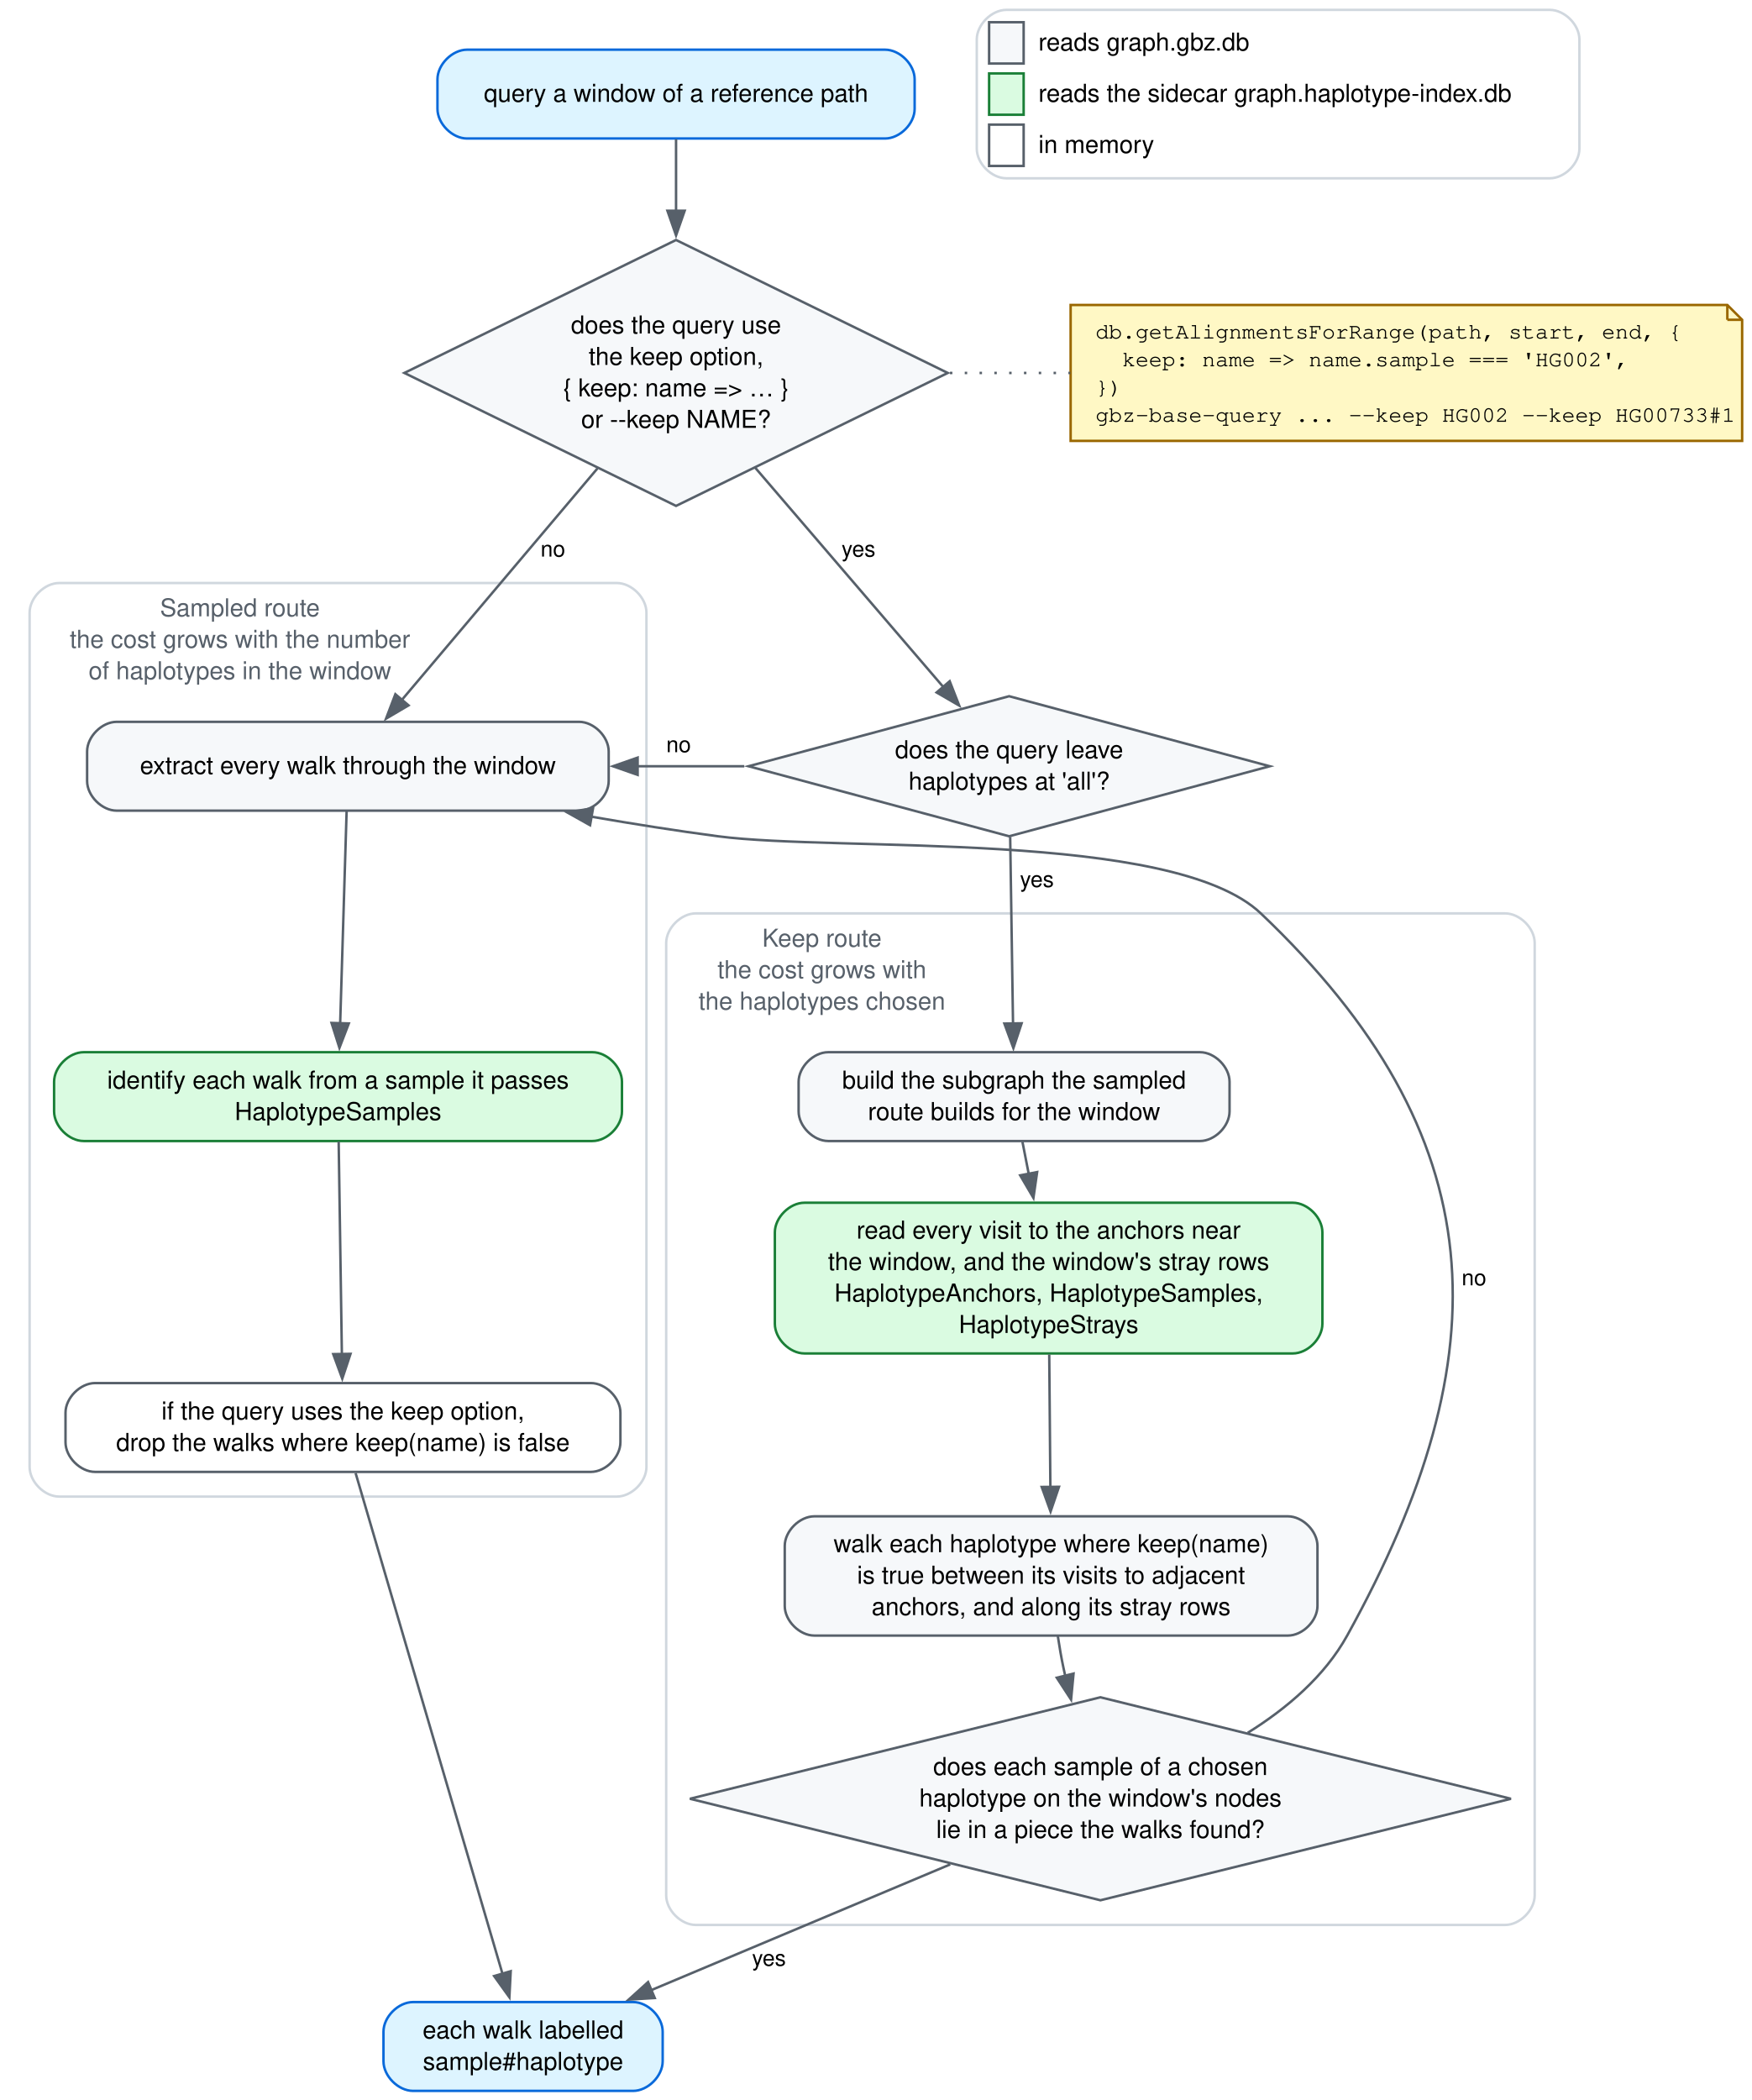
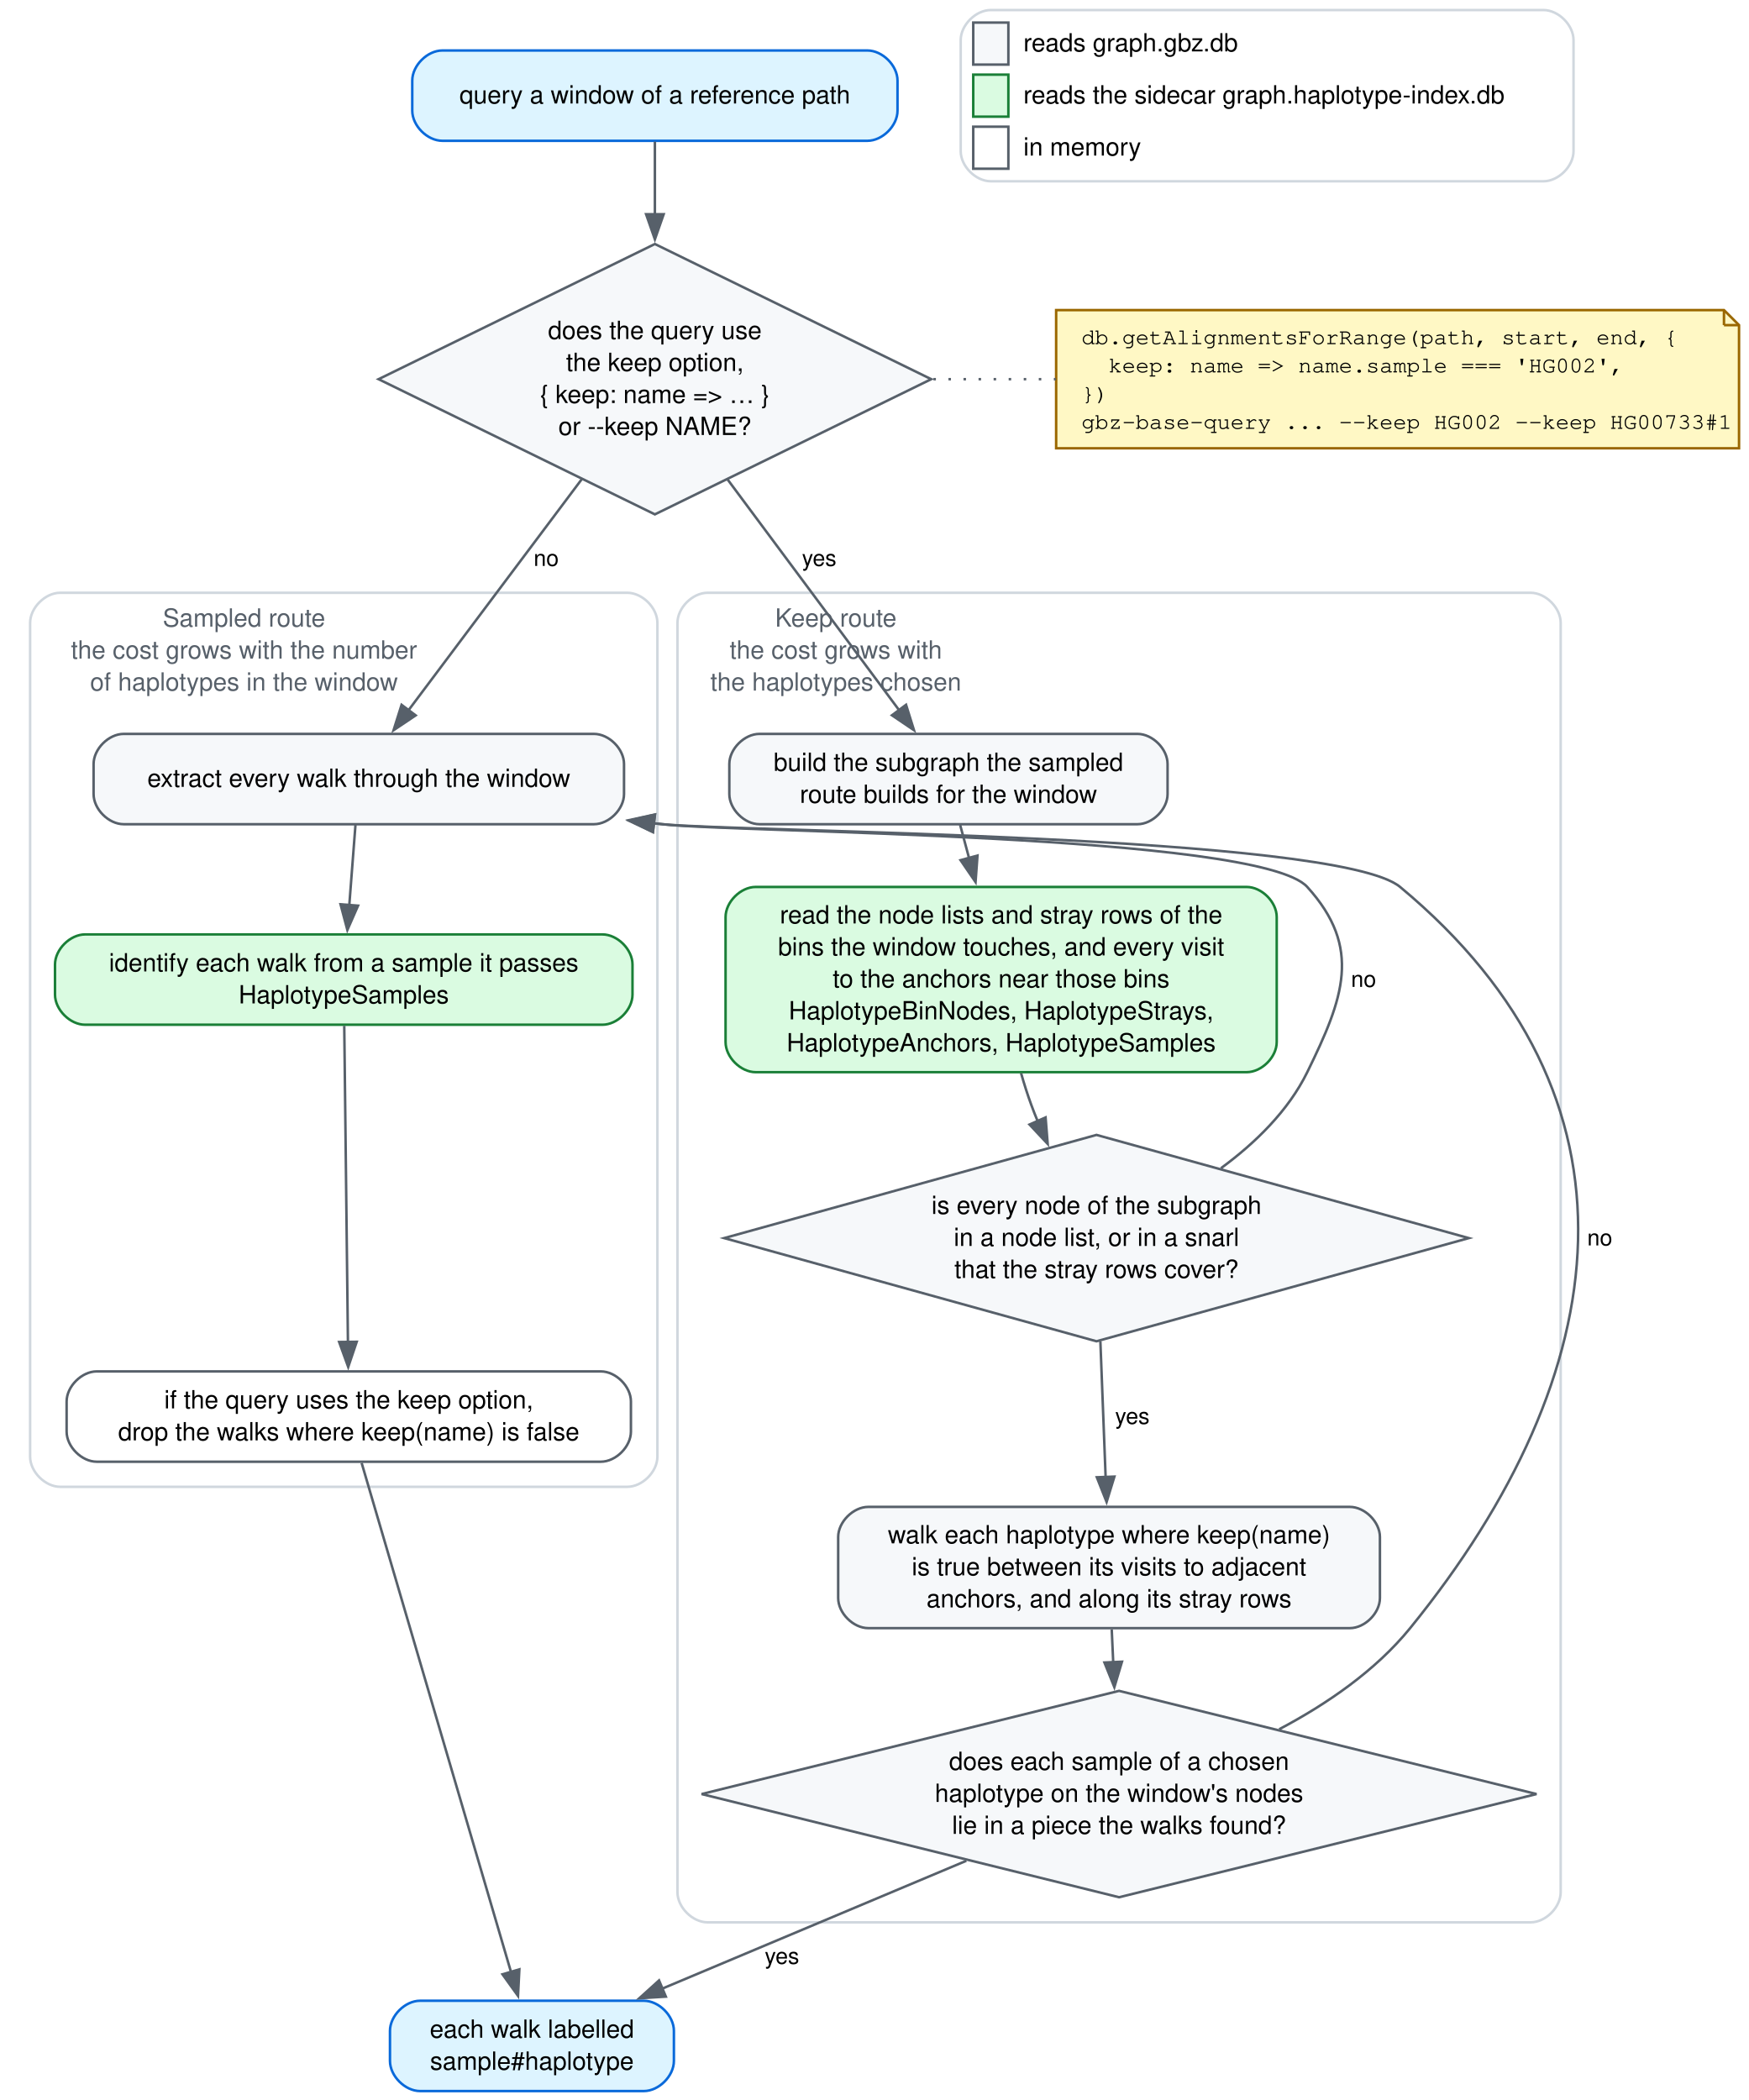
- <svg xmlns="http://www.w3.org/2000/svg" width="710pt" height="851pt" viewBox="0.00 0.00 710.00 851.00">
-   <g id="graph0" class="graph" transform="scale(1 1) rotate(0) translate(4 847.31)">
-     <polygon fill="white" stroke="none" points="-4,4 -4,-847.31 706.08,-847.31 706.08,4 -4,4" />
+ <svg xmlns="http://www.w3.org/2000/svg" width="697pt" height="837pt" viewBox="0.00 0.00 697.00 837.00">
+   <g id="graph0" class="graph" transform="scale(1 1) rotate(0) translate(4 833.44)">
+     <polygon fill="white" stroke="none" points="-4,4 -4,-833.44 693.08,-833.44 693.08,4 -4,4" />
    <g id="clust3" class="cluster">
-       <path fill="white" stroke="#d0d7de" d="M20,-240.84C20,-240.84 246,-240.84 246,-240.84 252,-240.84 258,-246.84 258,-252.84 258,-252.84 258,-599.05 258,-599.05 258,-605.05 252,-611.05 246,-611.05 246,-611.05 20,-611.05 20,-611.05 14,-611.05 8,-605.05 8,-599.05 8,-599.05 8,-252.84 8,-252.84 8,-246.84 14,-240.84 20,-240.84" />
-       <text xml:space="preserve" text-anchor="middle" x="93.25" y="-597.55" font-family="Helvetica,sans-Serif" font-size="10.00" fill="#57606a">Sampled route</text>
-       <text xml:space="preserve" text-anchor="middle" x="93.25" y="-584.8" font-family="Helvetica,sans-Serif" font-size="10.00" fill="#57606a">the cost grows with the number</text>
-       <text xml:space="preserve" text-anchor="middle" x="93.25" y="-572.05" font-family="Helvetica,sans-Serif" font-size="10.00" fill="#57606a">of haplotypes in the window</text>
+       <path fill="white" stroke="#d0d7de" d="M20,-240.84C20,-240.84 246,-240.84 246,-240.84 252,-240.84 258,-246.84 258,-252.84 258,-252.84 258,-585.18 258,-585.18 258,-591.18 252,-597.18 246,-597.18 246,-597.18 20,-597.18 20,-597.18 14,-597.18 8,-591.18 8,-585.18 8,-585.18 8,-252.84 8,-252.84 8,-246.84 14,-240.84 20,-240.84" />
+       <text xml:space="preserve" text-anchor="middle" x="93.25" y="-583.68" font-family="Helvetica,sans-Serif" font-size="10.00" fill="#57606a">Sampled route</text>
+       <text xml:space="preserve" text-anchor="middle" x="93.25" y="-570.93" font-family="Helvetica,sans-Serif" font-size="10.00" fill="#57606a">the cost grows with the number</text>
+       <text xml:space="preserve" text-anchor="middle" x="93.25" y="-558.18" font-family="Helvetica,sans-Serif" font-size="10.00" fill="#57606a">of haplotypes in the window</text>
    </g>
    <g id="clust4" class="cluster">
-       <path fill="white" stroke="#d0d7de" d="M278,-67.25C278,-67.25 606,-67.25 606,-67.25 612,-67.25 618,-73.25 618,-79.25 618,-79.25 618,-465.17 618,-465.17 618,-471.17 612,-477.17 606,-477.17 606,-477.17 278,-477.17 278,-477.17 272,-477.17 266,-471.17 266,-465.17 266,-465.17 266,-79.25 266,-79.25 266,-73.25 272,-67.25 278,-67.25" />
-       <text xml:space="preserve" text-anchor="middle" x="329.12" y="-463.67" font-family="Helvetica,sans-Serif" font-size="10.00" fill="#57606a">Keep route</text>
-       <text xml:space="preserve" text-anchor="middle" x="329.12" y="-450.92" font-family="Helvetica,sans-Serif" font-size="10.00" fill="#57606a">the cost grows with</text>
-       <text xml:space="preserve" text-anchor="middle" x="329.12" y="-438.17" font-family="Helvetica,sans-Serif" font-size="10.00" fill="#57606a">the haplotypes chosen</text>
+       <path fill="white" stroke="#d0d7de" d="M278,-67.25C278,-67.25 606,-67.25 606,-67.25 612,-67.25 618,-73.25 618,-79.25 618,-79.25 618,-585.18 618,-585.18 618,-591.18 612,-597.18 606,-597.18 606,-597.18 278,-597.18 278,-597.18 272,-597.18 266,-591.18 266,-585.18 266,-585.18 266,-79.25 266,-79.25 266,-73.25 272,-67.25 278,-67.25" />
+       <text xml:space="preserve" text-anchor="middle" x="329.12" y="-583.68" font-family="Helvetica,sans-Serif" font-size="10.00" fill="#57606a">Keep route</text>
+       <text xml:space="preserve" text-anchor="middle" x="329.12" y="-570.93" font-family="Helvetica,sans-Serif" font-size="10.00" fill="#57606a">the cost grows with</text>
+       <text xml:space="preserve" text-anchor="middle" x="329.12" y="-558.18" font-family="Helvetica,sans-Serif" font-size="10.00" fill="#57606a">the haplotypes chosen</text>
    </g>
    <g id="node1" class="node">
-       <path fill="#ddf4ff" stroke="#0969da" d="M354.7,-827.18C354.7,-827.18 185.3,-827.18 185.3,-827.18 179.3,-827.18 173.3,-821.18 173.3,-815.18 173.3,-815.18 173.3,-803.18 173.3,-803.18 173.3,-797.18 179.3,-791.18 185.3,-791.18 185.3,-791.18 354.7,-791.18 354.7,-791.18 360.7,-791.18 366.7,-797.18 366.7,-803.18 366.7,-803.18 366.7,-815.18 366.7,-815.18 366.7,-821.18 360.7,-827.18 354.7,-827.18" />
-       <text xml:space="preserve" text-anchor="middle" x="270" y="-806.06" font-family="Helvetica,sans-Serif" font-size="10.00">query a window of a reference path</text>
+       <path fill="#ddf4ff" stroke="#0969da" d="M341.7,-813.32C341.7,-813.32 172.3,-813.32 172.3,-813.32 166.3,-813.32 160.3,-807.32 160.3,-801.32 160.3,-801.32 160.3,-789.32 160.3,-789.32 160.3,-783.32 166.3,-777.32 172.3,-777.32 172.3,-777.32 341.7,-777.32 341.7,-777.32 347.7,-777.32 353.7,-783.32 353.7,-789.32 353.7,-789.32 353.7,-801.32 353.7,-801.32 353.7,-807.32 347.7,-813.32 341.7,-813.32" />
+       <text xml:space="preserve" text-anchor="middle" x="257" y="-792.19" font-family="Helvetica,sans-Serif" font-size="10.00">query a window of a reference path</text>
    </g>
    <g id="node2" class="node">
-       <polygon fill="#f6f8fa" stroke="#57606a" points="270,-750.06 159.87,-696.18 270,-642.3 380.13,-696.18 270,-750.06" />
-       <text xml:space="preserve" text-anchor="middle" x="270" y="-712.18" font-family="Helvetica,sans-Serif" font-size="10.00">does the query use</text>
-       <text xml:space="preserve" text-anchor="middle" x="270" y="-699.43" font-family="Helvetica,sans-Serif" font-size="10.00">the keep option,</text>
-       <text xml:space="preserve" text-anchor="middle" x="270" y="-686.68" font-family="Helvetica,sans-Serif" font-size="10.00">{ keep: name =&gt; … }</text>
-       <text xml:space="preserve" text-anchor="middle" x="270" y="-673.93" font-family="Helvetica,sans-Serif" font-size="10.00">or --keep NAME?</text>
+       <polygon fill="#f6f8fa" stroke="#57606a" points="257,-736.19 146.87,-682.31 257,-628.43 367.13,-682.31 257,-736.19" />
+       <text xml:space="preserve" text-anchor="middle" x="257" y="-698.31" font-family="Helvetica,sans-Serif" font-size="10.00">does the query use</text>
+       <text xml:space="preserve" text-anchor="middle" x="257" y="-685.56" font-family="Helvetica,sans-Serif" font-size="10.00">the keep option,</text>
+       <text xml:space="preserve" text-anchor="middle" x="257" y="-672.81" font-family="Helvetica,sans-Serif" font-size="10.00">{ keep: name =&gt; … }</text>
+       <text xml:space="preserve" text-anchor="middle" x="257" y="-660.06" font-family="Helvetica,sans-Serif" font-size="10.00">or --keep NAME?</text>
    </g>
    <g id="edge2" class="edge">
-       <path fill="none" stroke="#57606a" d="M270,-790.84C270,-782.69 270,-772.42 270,-761.69" />
-       <polygon fill="#57606a" stroke="#57606a" points="273.5,-761.92 270,-751.92 266.5,-761.92 273.5,-761.92" />
+       <path fill="none" stroke="#57606a" d="M257,-776.97C257,-768.82 257,-758.55 257,-747.82" />
+       <polygon fill="#57606a" stroke="#57606a" points="260.5,-748.05 257,-738.05 253.5,-748.05 260.5,-748.05" />
    </g>
    <g id="node3" class="node">
-       <polygon fill="#f6f8fa" stroke="#57606a" points="405,-565.18 299.37,-536.8 405,-508.42 510.63,-536.8 405,-565.18" />
-       <text xml:space="preserve" text-anchor="middle" x="405" y="-540.05" font-family="Helvetica,sans-Serif" font-size="10.00">does the query leave</text>
-       <text xml:space="preserve" text-anchor="middle" x="405" y="-527.3" font-family="Helvetica,sans-Serif" font-size="10.00">haplotypes at 'all'?</text>
+       <polygon fill="#fff8c5" stroke="#9a6700" points="683.08,-709.85 416.92,-709.85 416.92,-654.77 689.08,-654.77 689.08,-703.85 683.08,-709.85" />
+       <polyline fill="none" stroke="#9a6700" points="683.08,-709.85 683.08,-703.85" />
+       <polyline fill="none" stroke="#9a6700" points="689.08,-703.85 683.08,-703.85" />
+       <text xml:space="preserve" text-anchor="start" x="427" y="-696.26" font-family="Courier,monospace" font-size="9.00">db.getAlignmentsForRange(path, start, end, {</text>
+       <text xml:space="preserve" text-anchor="start" x="427" y="-685.01" font-family="Courier,monospace" font-size="9.00">  keep: name =&gt; name.sample === 'HG002',</text>
+       <text xml:space="preserve" text-anchor="start" x="427" y="-673.76" font-family="Courier,monospace" font-size="9.00">})</text>
+       <text xml:space="preserve" text-anchor="start" x="427" y="-662.51" font-family="Courier,monospace" font-size="9.00">gbz-base-query ... --keep HG002 --keep HG00733#1</text>
+     </g>
+     <g id="edge1" class="edge">
+       <path fill="none" stroke="#57606a" stroke-dasharray="1,5" d="M368,-682.31C384.26,-682.31 400.52,-682.31 416.78,-682.31" />
+     </g>
+     <g id="node6" class="node">
+       <path fill="#f6f8fa" stroke="#57606a" d="M232.7,-540.93C232.7,-540.93 45.3,-540.93 45.3,-540.93 39.3,-540.93 33.3,-534.93 33.3,-528.93 33.3,-528.93 33.3,-516.93 33.3,-516.93 33.3,-510.93 39.3,-504.93 45.3,-504.93 45.3,-504.93 232.7,-504.93 232.7,-504.93 238.7,-504.93 244.7,-510.93 244.7,-516.93 244.7,-516.93 244.7,-528.93 244.7,-528.93 244.7,-534.93 238.7,-540.93 232.7,-540.93" />
+       <text xml:space="preserve" text-anchor="middle" x="139" y="-519.81" font-family="Helvetica,sans-Serif" font-size="10.00">extract every walk through the window</text>
    </g>
    <g id="edge9" class="edge">
-       <path fill="none" stroke="#57606a" d="M301.99,-657.88C325.29,-630.73 356.47,-594.37 378.41,-568.8" />
-       <polygon fill="#57606a" stroke="#57606a" points="380.91,-571.26 384.76,-561.39 375.6,-566.7 380.91,-571.26" />
-       <text xml:space="preserve" text-anchor="middle" x="343.95" y="-621.75" font-family="Helvetica,sans-Serif" font-size="9.00"> yes </text>
+       <path fill="none" stroke="#57606a" d="M227.83,-642.41C206.29,-613.67 177.54,-575.33 158.66,-550.16" />
+       <polygon fill="#57606a" stroke="#57606a" points="161.66,-548.31 152.86,-542.41 156.05,-552.51 161.66,-548.31" />
+       <text xml:space="preserve" text-anchor="middle" x="213.69" y="-607.88" font-family="Helvetica,sans-Serif" font-size="9.00"> no </text>
+     </g>
+     <g id="node9" class="node">
+       <path fill="#f6f8fa" stroke="#57606a" d="M449.33,-540.93C449.33,-540.93 298.67,-540.93 298.67,-540.93 292.67,-540.93 286.67,-534.93 286.67,-528.93 286.67,-528.93 286.67,-516.93 286.67,-516.93 286.67,-510.93 292.67,-504.93 298.67,-504.93 298.67,-504.93 449.33,-504.93 449.33,-504.93 455.33,-504.93 461.33,-510.93 461.33,-516.93 461.33,-516.93 461.33,-528.93 461.33,-528.93 461.33,-534.93 455.33,-540.93 449.33,-540.93" />
+       <text xml:space="preserve" text-anchor="middle" x="374" y="-526.18" font-family="Helvetica,sans-Serif" font-size="10.00">build the subgraph the sampled</text>
+       <text xml:space="preserve" text-anchor="middle" x="374" y="-513.43" font-family="Helvetica,sans-Serif" font-size="10.00">route builds for the window</text>
+     </g>
+     <g id="edge10" class="edge">
+       <path fill="none" stroke="#57606a" d="M285.92,-642.41C307.28,-613.67 335.78,-575.33 354.5,-550.16" />
+       <polygon fill="#57606a" stroke="#57606a" points="357.1,-552.53 360.26,-542.41 351.48,-548.35 357.1,-552.53" />
+       <text xml:space="preserve" text-anchor="middle" x="322.49" y="-607.88" font-family="Helvetica,sans-Serif" font-size="9.00"> yes </text>
    </g>
    <g id="node4" class="node">
-       <polygon fill="#fff8c5" stroke="#9a6700" points="696.08,-723.72 429.92,-723.72 429.92,-668.64 702.08,-668.64 702.08,-717.72 696.08,-723.72" />
-       <polyline fill="none" stroke="#9a6700" points="696.08,-723.72 696.08,-717.72" />
-       <polyline fill="none" stroke="#9a6700" points="702.08,-717.72 696.08,-717.72" />
-       <text xml:space="preserve" text-anchor="start" x="440" y="-710.13" font-family="Courier,monospace" font-size="9.00">db.getAlignmentsForRange(path, start, end, {</text>
-       <text xml:space="preserve" text-anchor="start" x="440" y="-698.88" font-family="Courier,monospace" font-size="9.00">  keep: name =&gt; name.sample === 'HG002',</text>
-       <text xml:space="preserve" text-anchor="start" x="440" y="-687.63" font-family="Courier,monospace" font-size="9.00">})</text>
-       <text xml:space="preserve" text-anchor="start" x="440" y="-676.38" font-family="Courier,monospace" font-size="9.00">gbz-base-query ... --keep HG002 --keep HG00733#1</text>
-     </g>
-     <g id="edge1" class="edge">
-       <path fill="none" stroke="#57606a" stroke-dasharray="1,5" d="M381,-696.18C397.26,-696.18 413.52,-696.18 429.78,-696.18" />
-     </g>
-     <g id="node7" class="node">
-       <path fill="#f6f8fa" stroke="#57606a" d="M230.7,-554.8C230.7,-554.8 43.3,-554.8 43.3,-554.8 37.3,-554.8 31.3,-548.8 31.3,-542.8 31.3,-542.8 31.3,-530.8 31.3,-530.8 31.3,-524.8 37.3,-518.8 43.3,-518.8 43.3,-518.8 230.7,-518.8 230.7,-518.8 236.7,-518.8 242.7,-524.8 242.7,-530.8 242.7,-530.8 242.7,-542.8 242.7,-542.8 242.7,-548.8 236.7,-554.8 230.7,-554.8" />
-       <text xml:space="preserve" text-anchor="middle" x="137" y="-533.67" font-family="Helvetica,sans-Serif" font-size="10.00">extract every walk through the window</text>
-     </g>
-     <g id="edge8" class="edge">
-       <path fill="none" stroke="#57606a" d="M238.14,-657.48C213.64,-628.49 180.43,-589.19 158.86,-563.67" />
-       <polygon fill="#57606a" stroke="#57606a" points="161.58,-561.47 152.46,-556.09 156.24,-565.99 161.58,-561.47" />
-       <text xml:space="preserve" text-anchor="middle" x="220.09" y="-621.75" font-family="Helvetica,sans-Serif" font-size="9.00"> no </text>
-     </g>
-     <g id="edge10" class="edge">
-       <path fill="none" stroke="#57606a" d="M297.65,-536.8C283.42,-536.8 268.78,-536.8 254.39,-536.8" />
-       <polygon fill="#57606a" stroke="#57606a" points="254.43,-533.3 244.43,-536.8 254.43,-540.3 254.43,-533.3" />
-       <text xml:space="preserve" text-anchor="middle" x="271.04" y="-542.5" font-family="Helvetica,sans-Serif" font-size="9.00"> no </text>
-     </g>
-     <g id="node10" class="node">
-       <path fill="#f6f8fa" stroke="#57606a" d="M482.33,-420.92C482.33,-420.92 331.67,-420.92 331.67,-420.92 325.67,-420.92 319.67,-414.92 319.67,-408.92 319.67,-408.92 319.67,-396.92 319.67,-396.92 319.67,-390.92 325.67,-384.92 331.67,-384.92 331.67,-384.92 482.33,-384.92 482.33,-384.92 488.33,-384.92 494.33,-390.92 494.33,-396.92 494.33,-396.92 494.33,-408.92 494.33,-408.92 494.33,-414.92 488.33,-420.92 482.33,-420.92" />
-       <text xml:space="preserve" text-anchor="middle" x="407" y="-406.17" font-family="Helvetica,sans-Serif" font-size="10.00">build the subgraph the sampled</text>
-       <text xml:space="preserve" text-anchor="middle" x="407" y="-393.42" font-family="Helvetica,sans-Serif" font-size="10.00">route builds for the window</text>
-     </g>
-     <g id="edge11" class="edge">
-       <path fill="none" stroke="#57606a" d="M405.42,-508.15C405.76,-485.98 406.23,-454.95 406.57,-432.53" />
-       <polygon fill="#57606a" stroke="#57606a" points="410.06,-432.63 406.72,-422.58 403.07,-432.52 410.06,-432.63" />
-       <text xml:space="preserve" text-anchor="middle" x="416.26" y="-487.87" font-family="Helvetica,sans-Serif" font-size="9.00"> yes </text>
-     </g>
-     <g id="node5" class="node">
      <path fill="#ddf4ff" stroke="#0969da" d="M252.58,-36C252.58,-36 163.42,-36 163.42,-36 157.42,-36 151.42,-30 151.42,-24 151.42,-24 151.42,-12 151.42,-12 151.42,-6 157.42,0 163.42,0 163.42,0 252.58,0 252.58,0 258.58,0 264.58,-6 264.58,-12 264.58,-12 264.58,-24 264.58,-24 264.58,-30 258.58,-36 252.58,-36" />
      <text xml:space="preserve" text-anchor="middle" x="208" y="-21.25" font-family="Helvetica,sans-Serif" font-size="10.00">each walk labelled</text>
      <text xml:space="preserve" text-anchor="middle" x="208" y="-8.5" font-family="Helvetica,sans-Serif" font-size="10.00">sample#haplotype</text>
    </g>
-     <g id="node6" class="node">
-       <polygon fill="#f6f8fa" stroke="none" points="396.88,-821.56 396.88,-838.31 410.88,-838.31 410.88,-821.56 396.88,-821.56" />
-       <polygon fill="none" stroke="#57606a" points="396.88,-821.56 396.88,-838.31 410.88,-838.31 410.88,-821.56 396.88,-821.56" />
-       <text xml:space="preserve" text-anchor="start" x="416.88" y="-826.81" font-family="Helvetica,sans-Serif" font-size="10.00">reads graph.gbz.db</text>
-       <polygon fill="#dafbe1" stroke="none" points="396.88,-800.81 396.88,-817.56 410.88,-817.56 410.88,-800.81 396.88,-800.81" />
-       <polygon fill="none" stroke="#1a7f37" points="396.88,-800.81 396.88,-817.56 410.88,-817.56 410.88,-800.81 396.88,-800.81" />
-       <text xml:space="preserve" text-anchor="start" x="416.88" y="-806.06" font-family="Helvetica,sans-Serif" font-size="10.00">reads the sidecar graph.haplotype-index.db</text>
-       <polygon fill="white" stroke="none" points="396.88,-780.06 396.88,-796.81 410.88,-796.81 410.88,-780.06 396.88,-780.06" />
-       <polygon fill="none" stroke="#57606a" points="396.88,-780.06 396.88,-796.81 410.88,-796.81 410.88,-780.06 396.88,-780.06" />
-       <text xml:space="preserve" text-anchor="start" x="416.88" y="-785.31" font-family="Helvetica,sans-Serif" font-size="10.00">in memory</text>
-       <path fill="none" stroke="#d0d7de" d="M403.88,-775.06C403.88,-775.06 624.12,-775.06 624.12,-775.06 630.12,-775.06 636.12,-781.06 636.12,-787.06 636.12,-787.06 636.12,-831.31 636.12,-831.31 636.12,-837.31 630.12,-843.31 624.12,-843.31 624.12,-843.31 403.88,-843.31 403.88,-843.31 397.88,-843.31 391.88,-837.31 391.88,-831.31 391.88,-831.31 391.88,-787.06 391.88,-787.06 391.88,-781.06 397.88,-775.06 403.88,-775.06" />
+     <g id="node5" class="node">
+       <polygon fill="#f6f8fa" stroke="none" points="383.88,-807.69 383.88,-824.44 397.88,-824.44 397.88,-807.69 383.88,-807.69" />
+       <polygon fill="none" stroke="#57606a" points="383.88,-807.69 383.88,-824.44 397.88,-824.44 397.88,-807.69 383.88,-807.69" />
+       <text xml:space="preserve" text-anchor="start" x="403.88" y="-812.94" font-family="Helvetica,sans-Serif" font-size="10.00">reads graph.gbz.db</text>
+       <polygon fill="#dafbe1" stroke="none" points="383.88,-786.94 383.88,-803.69 397.88,-803.69 397.88,-786.94 383.88,-786.94" />
+       <polygon fill="none" stroke="#1a7f37" points="383.88,-786.94 383.88,-803.69 397.88,-803.69 397.88,-786.94 383.88,-786.94" />
+       <text xml:space="preserve" text-anchor="start" x="403.88" y="-792.19" font-family="Helvetica,sans-Serif" font-size="10.00">reads the sidecar graph.haplotype-index.db</text>
+       <polygon fill="white" stroke="none" points="383.88,-766.19 383.88,-782.94 397.88,-782.94 397.88,-766.19 383.88,-766.19" />
+       <polygon fill="none" stroke="#57606a" points="383.88,-766.19 383.88,-782.94 397.88,-782.94 397.88,-766.19 383.88,-766.19" />
+       <text xml:space="preserve" text-anchor="start" x="403.88" y="-771.44" font-family="Helvetica,sans-Serif" font-size="10.00">in memory</text>
+       <path fill="none" stroke="#d0d7de" d="M390.88,-761.19C390.88,-761.19 611.12,-761.19 611.12,-761.19 617.12,-761.19 623.12,-767.19 623.12,-773.19 623.12,-773.19 623.12,-817.44 623.12,-817.44 623.12,-823.44 617.12,-829.44 611.12,-829.44 611.12,-829.44 390.88,-829.44 390.88,-829.44 384.88,-829.44 378.88,-823.44 378.88,-817.44 378.88,-817.44 378.88,-773.19 378.88,-773.19 378.88,-767.19 384.88,-761.19 390.88,-761.19" />
+     </g>
+     <g id="node7" class="node">
+       <path fill="#dafbe1" stroke="#1a7f37" d="M236.08,-461.01C236.08,-461.01 29.92,-461.01 29.92,-461.01 23.92,-461.01 17.92,-455.01 17.92,-449.01 17.92,-449.01 17.92,-437.01 17.92,-437.01 17.92,-431.01 23.92,-425.01 29.92,-425.01 29.92,-425.01 236.08,-425.01 236.08,-425.01 242.08,-425.01 248.08,-431.01 248.08,-437.01 248.08,-437.01 248.08,-449.01 248.08,-449.01 248.08,-455.01 242.08,-461.01 236.08,-461.01" />
+       <text xml:space="preserve" text-anchor="middle" x="133" y="-446.26" font-family="Helvetica,sans-Serif" font-size="10.00">identify each walk from a sample it passes</text>
+       <text xml:space="preserve" text-anchor="middle" x="133" y="-433.51" font-family="Helvetica,sans-Serif" font-size="10.00">HaplotypeSamples</text>
+     </g>
+     <g id="edge3" class="edge">
+       <path fill="none" stroke="#57606a" d="M137.67,-504.64C136.95,-495.26 136.03,-483.42 135.21,-472.7" />
+       <polygon fill="#57606a" stroke="#57606a" points="138.7,-472.47 134.44,-462.77 131.72,-473.01 138.7,-472.47" />
    </g>
    <g id="node8" class="node">
-       <path fill="#dafbe1" stroke="#1a7f37" d="M236.08,-420.92C236.08,-420.92 29.92,-420.92 29.92,-420.92 23.92,-420.92 17.92,-414.92 17.92,-408.92 17.92,-408.92 17.92,-396.92 17.92,-396.92 17.92,-390.92 23.92,-384.92 29.92,-384.92 29.92,-384.92 236.08,-384.92 236.08,-384.92 242.08,-384.92 248.08,-390.92 248.08,-396.92 248.08,-396.92 248.08,-408.92 248.08,-408.92 248.08,-414.92 242.08,-420.92 236.08,-420.92" />
-       <text xml:space="preserve" text-anchor="middle" x="133" y="-406.17" font-family="Helvetica,sans-Serif" font-size="10.00">identify each walk from a sample it passes</text>
-       <text xml:space="preserve" text-anchor="middle" x="133" y="-393.42" font-family="Helvetica,sans-Serif" font-size="10.00">HaplotypeSamples</text>
-     </g>
-     <g id="edge3" class="edge">
-       <path fill="none" stroke="#57606a" d="M136.48,-518.56C135.82,-496.74 134.67,-458.85 133.87,-432.63" />
-       <polygon fill="#57606a" stroke="#57606a" points="137.37,-432.57 133.57,-422.68 130.37,-432.78 137.37,-432.57" />
-     </g>
-     <g id="node9" class="node">
      <path fill="white" stroke="#57606a" d="M235.45,-286.84C235.45,-286.84 34.55,-286.84 34.55,-286.84 28.55,-286.84 22.55,-280.84 22.55,-274.84 22.55,-274.84 22.55,-262.84 22.55,-262.84 22.55,-256.84 28.55,-250.84 34.55,-250.84 34.55,-250.84 235.45,-250.84 235.45,-250.84 241.45,-250.84 247.45,-256.84 247.45,-262.84 247.45,-262.84 247.45,-274.84 247.45,-274.84 247.45,-280.84 241.45,-286.84 235.45,-286.84" />
      <text xml:space="preserve" text-anchor="middle" x="135" y="-272.09" font-family="Helvetica,sans-Serif" font-size="10.00">if the query uses the keep option,</text>
      <text xml:space="preserve" text-anchor="middle" x="135" y="-259.34" font-family="Helvetica,sans-Serif" font-size="10.00">drop the walks where keep(name) is false</text>
    </g>
    <g id="edge4" class="edge">
-       <path fill="none" stroke="#57606a" d="M133.26,-384.65C133.59,-362.8 134.17,-324.85 134.56,-298.6" />
-       <polygon fill="#57606a" stroke="#57606a" points="138.06,-298.68 134.72,-288.62 131.06,-298.57 138.06,-298.68" />
+       <path fill="none" stroke="#57606a" d="M133.2,-424.56C133.55,-394.83 134.25,-334.13 134.67,-298.23" />
+       <polygon fill="#57606a" stroke="#57606a" points="138.17,-298.64 134.78,-288.6 131.17,-298.56 138.17,-298.64" />
    </g>
    <g id="edge13" class="edge">
      <path fill="none" stroke="#57606a" d="M140.13,-250.34C152.57,-207.95 184.4,-99.45 199.63,-47.53" />
      <polygon fill="#57606a" stroke="#57606a" points="202.99,-48.51 202.45,-37.93 196.27,-46.54 202.99,-48.51" />
    </g>
-     <g id="node11" class="node">
-       <path fill="#dafbe1" stroke="#1a7f37" d="M519.96,-359.92C519.96,-359.92 322.04,-359.92 322.04,-359.92 316.04,-359.92 310.04,-353.92 310.04,-347.92 310.04,-347.92 310.04,-310.84 310.04,-310.84 310.04,-304.84 316.04,-298.84 322.04,-298.84 322.04,-298.84 519.96,-298.84 519.96,-298.84 525.96,-298.84 531.96,-304.84 531.96,-310.84 531.96,-310.84 531.96,-347.92 531.96,-347.92 531.96,-353.92 525.96,-359.92 519.96,-359.92" />
-       <text xml:space="preserve" text-anchor="middle" x="421" y="-345.38" font-family="Helvetica,sans-Serif" font-size="10.00">read every visit to the anchors near</text>
-       <text xml:space="preserve" text-anchor="middle" x="421" y="-332.63" font-family="Helvetica,sans-Serif" font-size="10.00">the window, and the window's stray rows</text>
-       <text xml:space="preserve" text-anchor="middle" x="421" y="-319.88" font-family="Helvetica,sans-Serif" font-size="10.00">HaplotypeAnchors, HaplotypeSamples,</text>
-       <text xml:space="preserve" text-anchor="middle" x="421" y="-307.13" font-family="Helvetica,sans-Serif" font-size="10.00">HaplotypeStrays</text>
+     <g id="node10" class="node">
+       <path fill="#dafbe1" stroke="#1a7f37" d="M492.83,-479.93C492.83,-479.93 297.17,-479.93 297.17,-479.93 291.17,-479.93 285.17,-473.93 285.17,-467.93 285.17,-467.93 285.17,-418.1 285.17,-418.1 285.17,-412.1 291.17,-406.1 297.17,-406.1 297.17,-406.1 492.83,-406.1 492.83,-406.1 498.83,-406.1 504.83,-412.1 504.83,-418.1 504.83,-418.1 504.83,-467.93 504.83,-467.93 504.83,-473.93 498.83,-479.93 492.83,-479.93" />
+       <text xml:space="preserve" text-anchor="middle" x="395" y="-465.39" font-family="Helvetica,sans-Serif" font-size="10.00">read the node lists and stray rows of the</text>
+       <text xml:space="preserve" text-anchor="middle" x="395" y="-452.64" font-family="Helvetica,sans-Serif" font-size="10.00">bins the window touches, and every visit</text>
+       <text xml:space="preserve" text-anchor="middle" x="395" y="-439.89" font-family="Helvetica,sans-Serif" font-size="10.00">to the anchors near those bins</text>
+       <text xml:space="preserve" text-anchor="middle" x="395" y="-427.14" font-family="Helvetica,sans-Serif" font-size="10.00">HaplotypeBinNodes, HaplotypeStrays,</text>
+       <text xml:space="preserve" text-anchor="middle" x="395" y="-414.39" font-family="Helvetica,sans-Serif" font-size="10.00">HaplotypeAnchors, HaplotypeSamples</text>
    </g>
    <g id="edge5" class="edge">
-       <path fill="none" stroke="#57606a" d="M410.39,-384.6C411.19,-380.51 412.08,-375.97 412.99,-371.31" />
-       <polygon fill="#57606a" stroke="#57606a" points="416.35,-372.35 414.84,-361.87 409.48,-371.01 416.35,-372.35" />
+       <path fill="none" stroke="#57606a" d="M378.66,-504.64C379.75,-500.6 380.96,-496.11 382.21,-491.45" />
+       <polygon fill="#57606a" stroke="#57606a" points="385.57,-492.43 384.8,-481.87 378.82,-490.61 385.57,-492.43" />
+     </g>
+     <g id="node11" class="node">
+       <polygon fill="#f6f8fa" stroke="#57606a" points="433,-381.1 284.62,-339.97 433,-298.84 581.38,-339.97 433,-381.1" />
+       <text xml:space="preserve" text-anchor="middle" x="433" y="-349.59" font-family="Helvetica,sans-Serif" font-size="10.00">is every node of the subgraph</text>
+       <text xml:space="preserve" text-anchor="middle" x="433" y="-336.84" font-family="Helvetica,sans-Serif" font-size="10.00">in a node list, or in a snarl</text>
+       <text xml:space="preserve" text-anchor="middle" x="433" y="-324.09" font-family="Helvetica,sans-Serif" font-size="10.00">that the stray rows cover?</text>
+     </g>
+     <g id="edge6" class="edge">
+       <path fill="none" stroke="#57606a" d="M402.95,-405.68C404.17,-401.4 405.52,-397.12 407,-393.1 407.8,-390.91 408.67,-388.69 409.59,-386.47" />
+       <polygon fill="#57606a" stroke="#57606a" points="412.71,-388.06 413.55,-377.5 406.31,-385.24 412.71,-388.06" />
+     </g>
+     <g id="edge11" class="edge">
+       <path fill="none" stroke="#57606a" d="M482.61,-367.82C496.3,-377.88 509.45,-390.69 517,-406.1 531.44,-435.57 539.05,-455.63 517,-479.93 497.72,-501.18 288.49,-501.54 260,-504.93 258.79,-505.07 257.57,-505.22 256.35,-505.37" />
+       <polygon fill="#57606a" stroke="#57606a" points="256.2,-501.86 246.71,-506.56 257.06,-508.81 256.2,-501.86" />
+       <text xml:space="preserve" text-anchor="middle" x="539.45" y="-440.09" font-family="Helvetica,sans-Serif" font-size="9.00"> no </text>
    </g>
    <g id="node12" class="node">
-       <path fill="#f6f8fa" stroke="#57606a" d="M517.96,-232.84C517.96,-232.84 326.05,-232.84 326.05,-232.84 320.05,-232.84 314.05,-226.84 314.05,-220.84 314.05,-220.84 314.05,-196.51 314.05,-196.51 314.05,-190.51 320.05,-184.51 326.05,-184.51 326.05,-184.51 517.96,-184.51 517.96,-184.51 523.96,-184.51 529.96,-190.51 529.96,-196.51 529.96,-196.51 529.96,-220.84 529.96,-220.84 529.96,-226.84 523.96,-232.84 517.96,-232.84" />
-       <text xml:space="preserve" text-anchor="middle" x="422" y="-218.3" font-family="Helvetica,sans-Serif" font-size="10.00">walk each haplotype where keep(name)</text>
-       <text xml:space="preserve" text-anchor="middle" x="422" y="-205.55" font-family="Helvetica,sans-Serif" font-size="10.00">is true between its visits to adjacent</text>
-       <text xml:space="preserve" text-anchor="middle" x="422" y="-192.8" font-family="Helvetica,sans-Serif" font-size="10.00">anchors, and along its stray rows</text>
+       <path fill="#f6f8fa" stroke="#57606a" d="M533.96,-232.84C533.96,-232.84 342.05,-232.84 342.05,-232.84 336.05,-232.84 330.05,-226.84 330.05,-220.84 330.05,-220.84 330.05,-196.51 330.05,-196.51 330.05,-190.51 336.05,-184.51 342.05,-184.51 342.05,-184.51 533.96,-184.51 533.96,-184.51 539.96,-184.51 545.96,-190.51 545.96,-196.51 545.96,-196.51 545.96,-220.84 545.96,-220.84 545.96,-226.84 539.96,-232.84 533.96,-232.84" />
+       <text xml:space="preserve" text-anchor="middle" x="438" y="-218.3" font-family="Helvetica,sans-Serif" font-size="10.00">walk each haplotype where keep(name)</text>
+       <text xml:space="preserve" text-anchor="middle" x="438" y="-205.55" font-family="Helvetica,sans-Serif" font-size="10.00">is true between its visits to adjacent</text>
+       <text xml:space="preserve" text-anchor="middle" x="438" y="-192.8" font-family="Helvetica,sans-Serif" font-size="10.00">anchors, and along its stray rows</text>
    </g>
-     <g id="edge6" class="edge">
-       <path fill="none" stroke="#57606a" d="M421.25,-298.43C421.39,-282.02 421.56,-261.6 421.71,-244.49" />
-       <polygon fill="#57606a" stroke="#57606a" points="425.2,-244.8 421.79,-234.77 418.2,-244.74 425.2,-244.8" />
+     <g id="edge7" class="edge">
+       <path fill="none" stroke="#57606a" d="M434.55,-298.77C435.22,-281.47 436,-261.43 436.64,-244.75" />
+       <polygon fill="#57606a" stroke="#57606a" points="440.14,-244.91 437.03,-234.79 433.14,-244.64 440.14,-244.91" />
+       <text xml:space="preserve" text-anchor="middle" x="447.29" y="-265.91" font-family="Helvetica,sans-Serif" font-size="9.00"> yes </text>
    </g>
    <g id="node13" class="node">
      <polygon fill="#f6f8fa" stroke="#57606a" points="442,-159.51 275.62,-118.38 442,-77.25 608.38,-118.38 442,-159.51" />
      <text xml:space="preserve" text-anchor="middle" x="442" y="-128" font-family="Helvetica,sans-Serif" font-size="10.00">does each sample of a chosen</text>
      <text xml:space="preserve" text-anchor="middle" x="442" y="-115.25" font-family="Helvetica,sans-Serif" font-size="10.00">haplotype on the window's nodes</text>
      <text xml:space="preserve" text-anchor="middle" x="442" y="-102.5" font-family="Helvetica,sans-Serif" font-size="10.00">lie in a piece the walks found?</text>
    </g>
-     <g id="edge7" class="edge">
-       <path fill="none" stroke="#57606a" d="M424.74,-184.24C425.38,-179.99 426.13,-175.6 427,-171.51 427.25,-170.34 427.51,-169.15 427.78,-167.95" />
-       <polygon fill="#57606a" stroke="#57606a" points="431.1,-169.11 430.1,-158.56 424.31,-167.43 431.1,-169.11" />
+     <g id="edge8" class="edge">
+       <path fill="none" stroke="#57606a" d="M439.07,-184.01C439.26,-179.88 439.46,-175.44 439.67,-170.89" />
+       <polygon fill="#57606a" stroke="#57606a" points="443.16,-171.13 440.12,-160.98 436.17,-170.81 443.16,-171.13" />
    </g>
    <g id="edge14" class="edge">
      <path fill="none" stroke="#57606a" d="M381.13,-91.79C343.42,-75.93 295.5,-55.79 259.65,-40.71" />
      <polygon fill="#57606a" stroke="#57606a" points="261.37,-37.64 250.8,-36.99 258.66,-44.1 261.37,-37.64" />
      <text xml:space="preserve" text-anchor="middle" x="307.66" y="-50.7" font-family="Helvetica,sans-Serif" font-size="9.00"> yes </text>
    </g>
    <g id="edge12" class="edge">
-       <path fill="none" stroke="#57606a" d="M501.7,-145.11C517.6,-155.02 532.87,-168.01 542,-184.51 605.44,-299.12 601.97,-386.94 507,-477.17 471.2,-511.18 335.95,-501.96 287,-508.42 270.32,-510.62 252.67,-513.42 235.56,-516.38" />
-       <polygon fill="#57606a" stroke="#57606a" points="235.15,-512.9 225.91,-518.08 236.36,-519.79 235.15,-512.9" />
-       <text xml:space="preserve" text-anchor="middle" x="593.41" y="-326.45" font-family="Helvetica,sans-Serif" font-size="9.00"> no </text>
+       <path fill="none" stroke="#57606a" d="M505.82,-144.21C524.83,-154.26 544.24,-167.57 558,-184.51 640.78,-286.44 655,-396.01 554,-479.93 528.78,-500.88 292.63,-501.79 260,-504.93 258.79,-505.05 257.57,-505.17 256.34,-505.29" />
+       <polygon fill="#57606a" stroke="#57606a" points="256.25,-501.78 246.68,-506.32 257,-508.74 256.25,-501.78" />
+       <text xml:space="preserve" text-anchor="middle" x="633.59" y="-337.04" font-family="Helvetica,sans-Serif" font-size="9.00"> no </text>
    </g>
  </g>
</svg>
